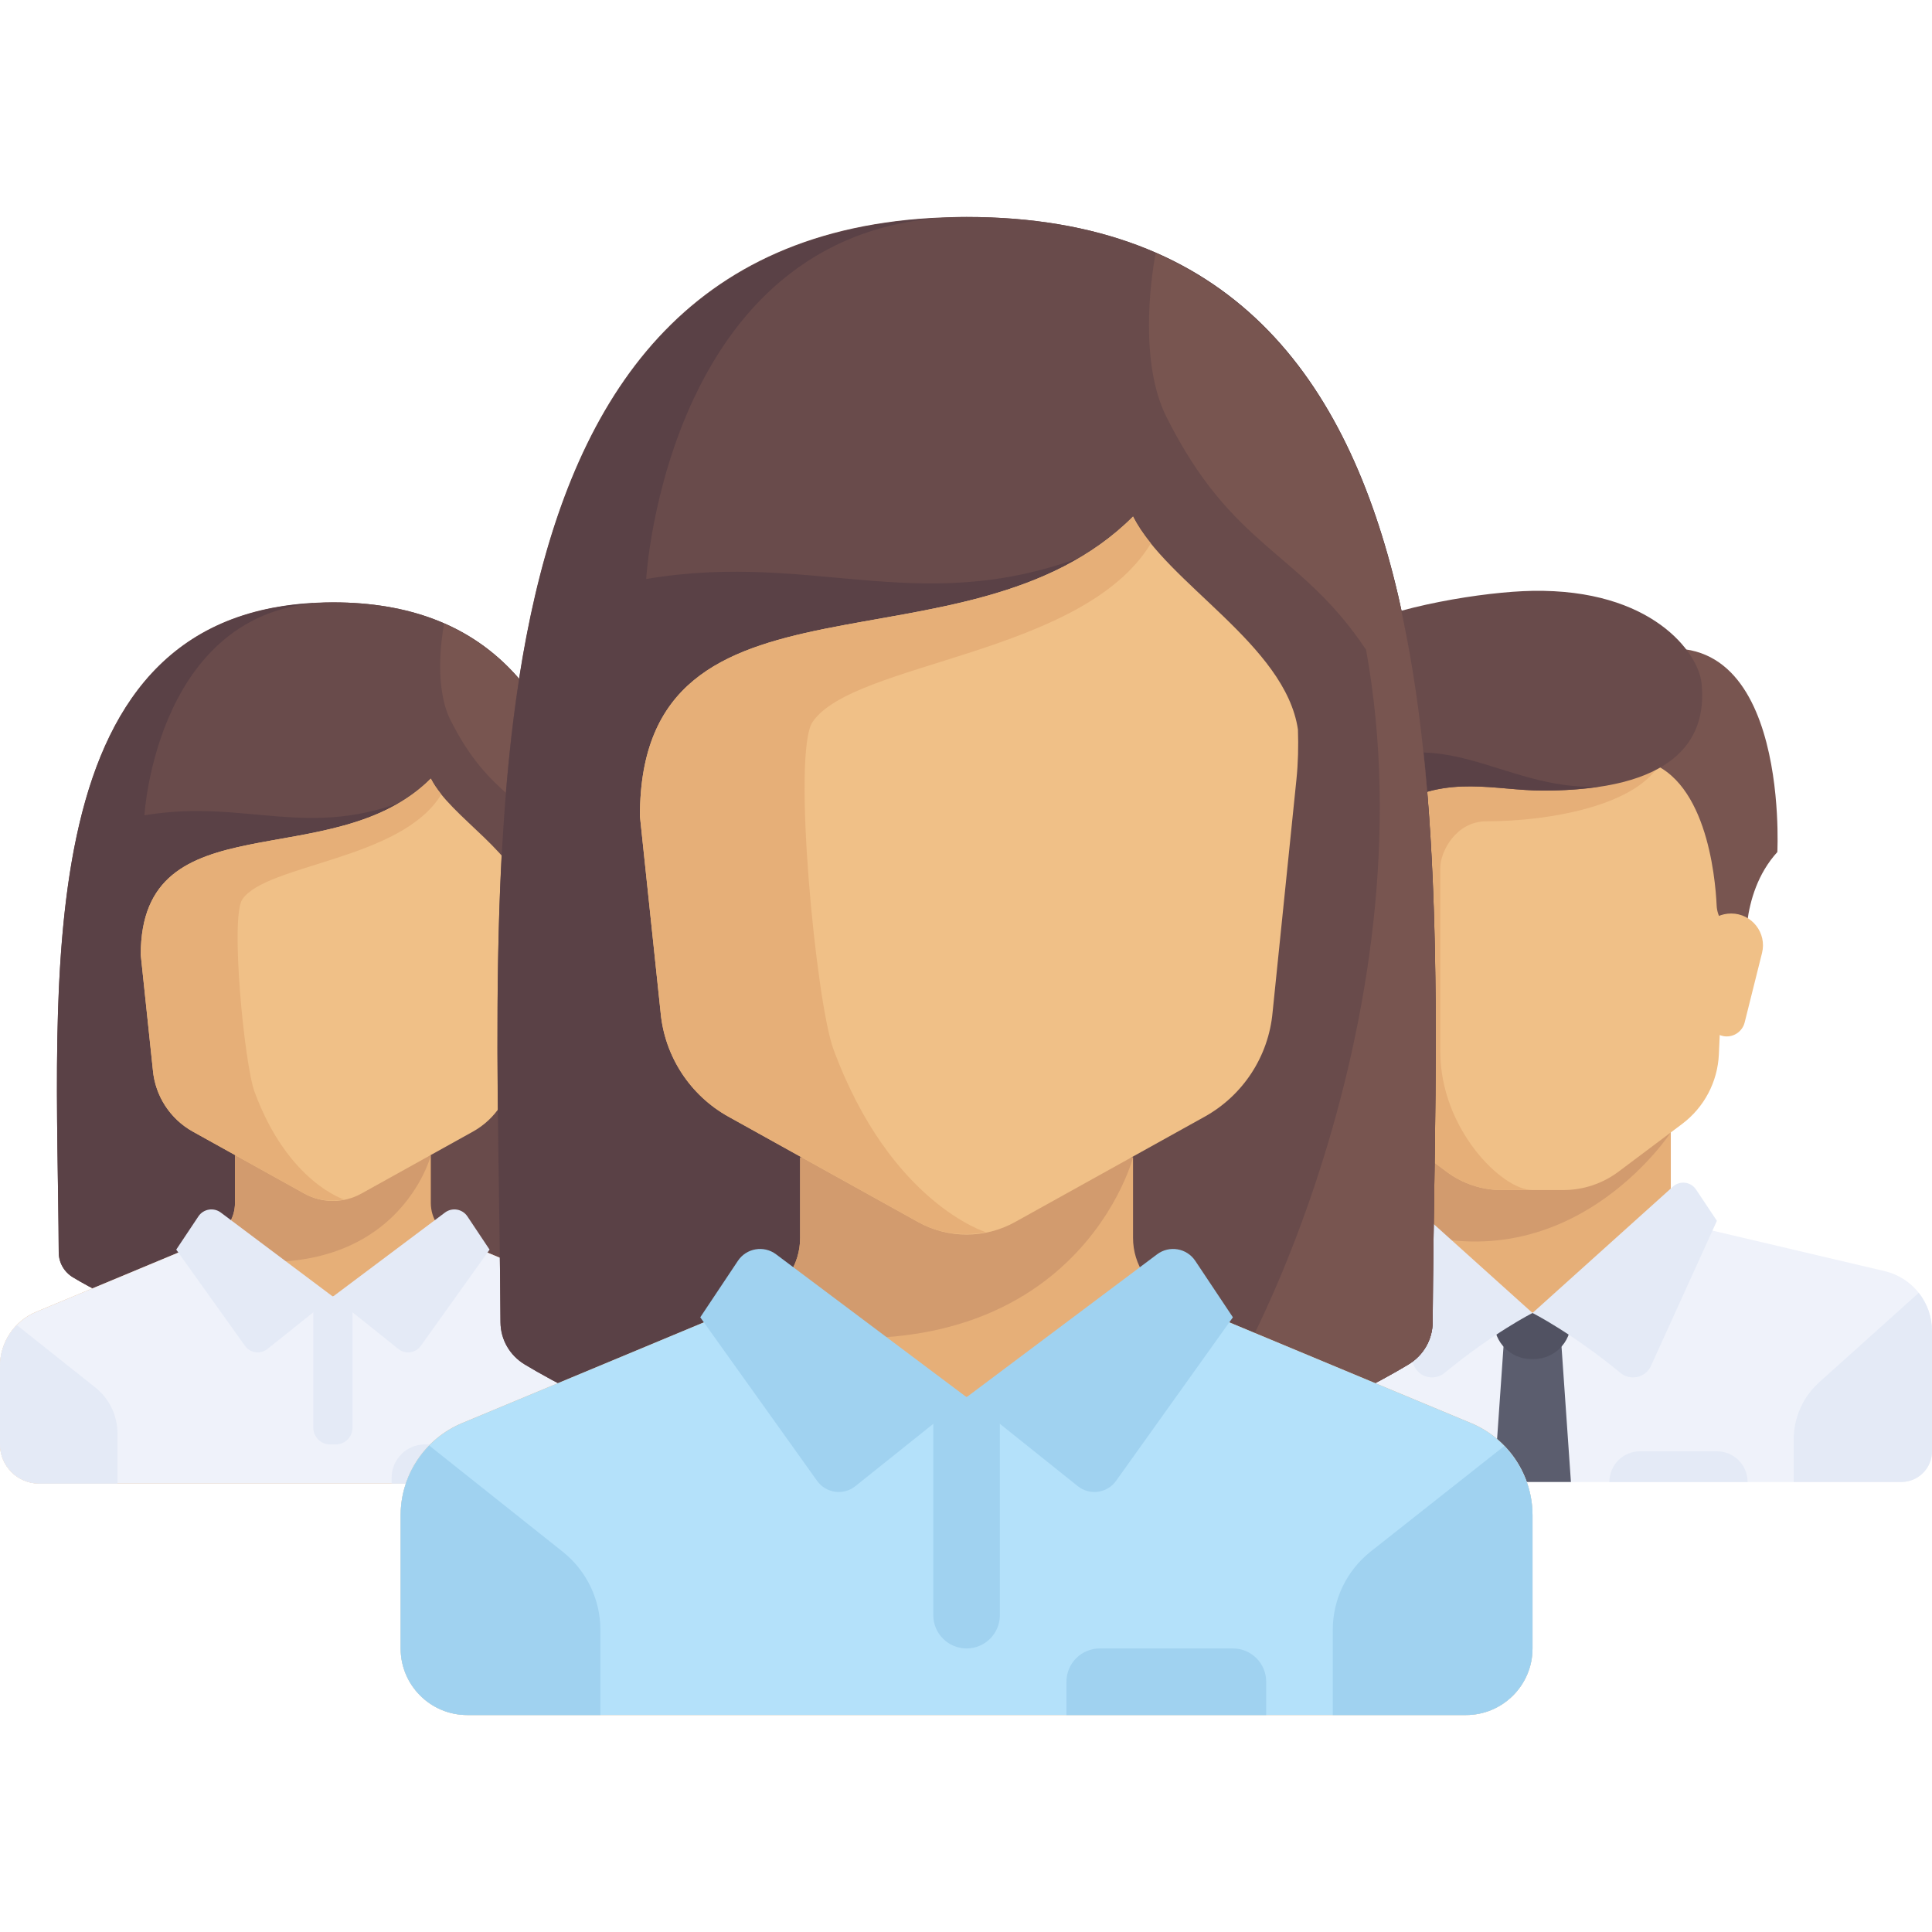
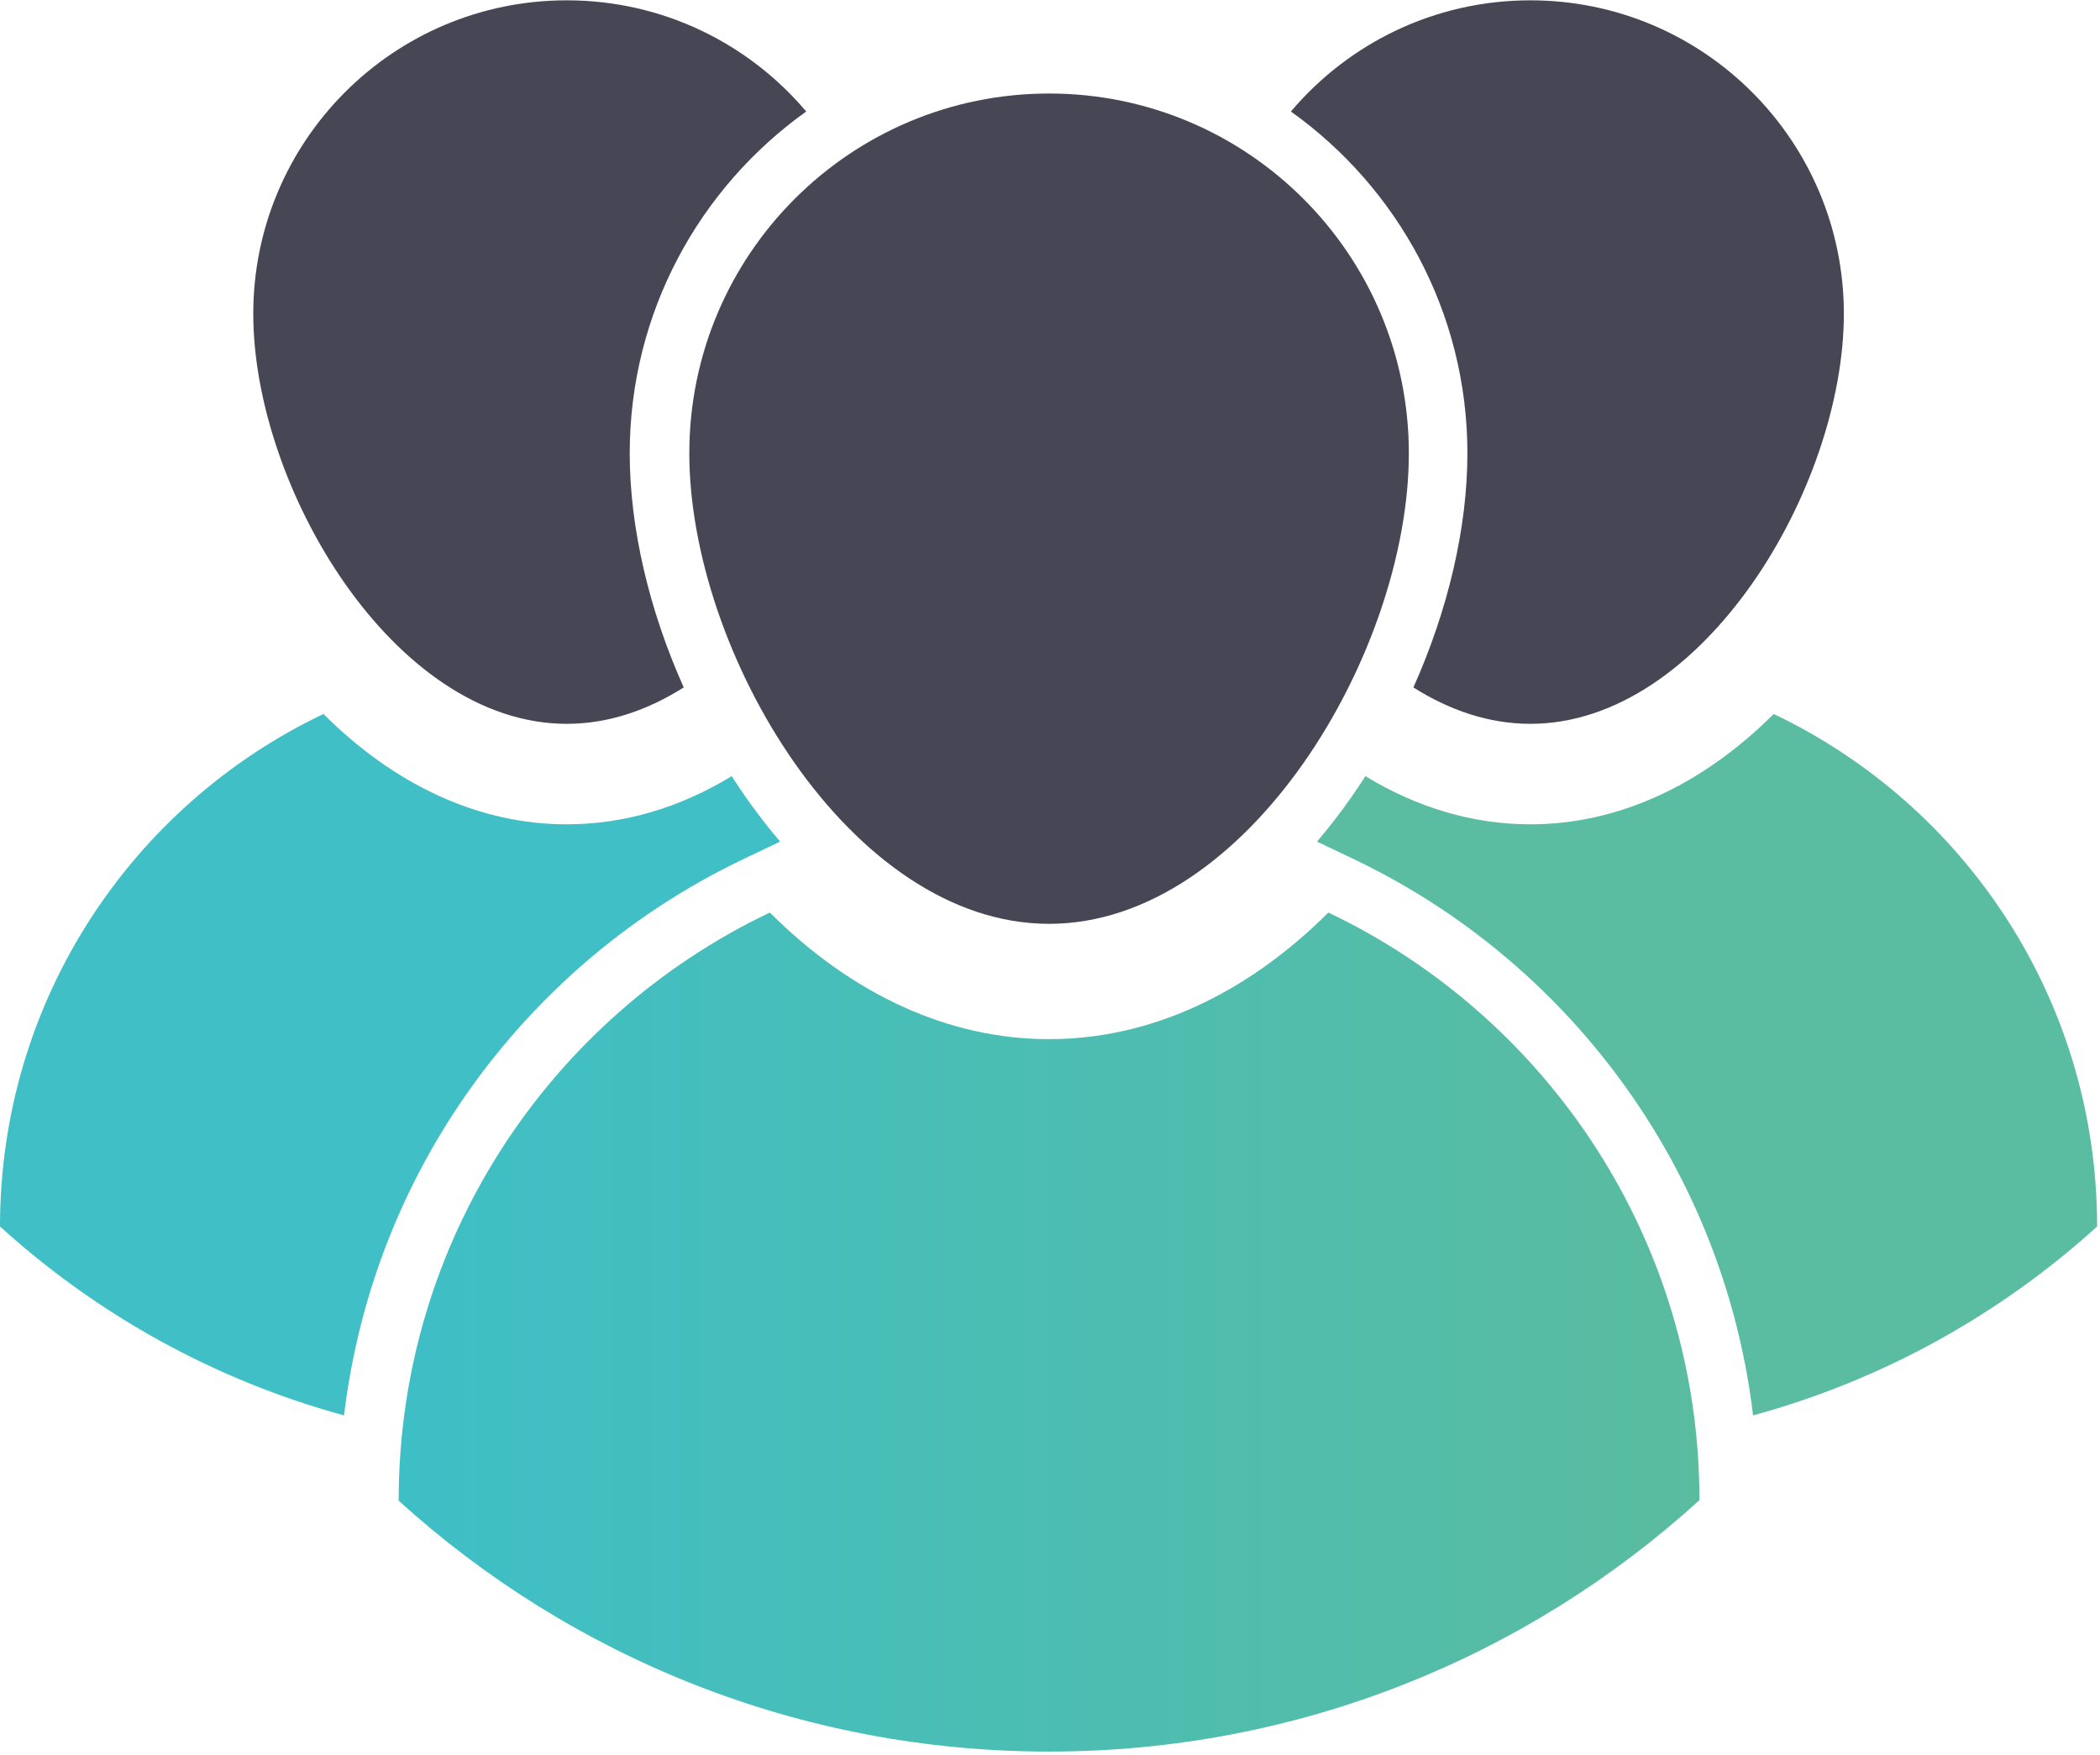
- <svg xmlns="http://www.w3.org/2000/svg" version="1.1" id="Layer_1" x="0px" y="0px" viewBox="0 0 512.001 512.001" style="enable-background:new 0 0 512.001 512.001;" xml:space="preserve">
-   <path style="fill:#694B4B;" d="M88.222,159.632c-82.142,0-73.034,99.89-72.659,172.277c0.014,2.734,1.446,5.198,3.788,6.61  c9.102,5.487,34.1,18.316,68.871,18.316s59.769-12.829,68.871-18.316c2.341-1.412,3.774-3.876,3.788-6.61  C161.256,259.522,170.364,159.632,88.222,159.632z" />
-   <path style="fill:#5A4146;" d="M82.93,159.838c-76.395,4.283-67.733,101.295-67.367,172.071c0.014,2.734,1.446,5.199,3.788,6.61  c9.102,5.487,34.1,18.316,68.871,18.316l20.759-145.308" />
-   <path style="fill:#694B4B;" d="M88.222,159.632c-46.706,0-49.949,56.436-49.949,56.436c26.921-4.541,43.463,6.811,70.708-4.541  L88.222,356.835c34.772,0,59.769-12.829,68.871-18.316c2.341-1.412,3.774-3.876,3.788-6.61  C161.256,259.522,170.364,159.632,88.222,159.632z" />
-   <path style="fill:#785550;" d="M160.881,331.909c0.322-62.201,7.037-144.651-43.183-166.639c-0.876,4.55-2.463,17.253,1.661,25.498  c10.379,20.759,20.759,20.759,31.137,36.327c10.379,57.085-19.831,117.674-29.865,125.923l0,0  c17.778-4.228,30.522-10.919,36.462-14.499C159.434,337.108,160.867,334.643,160.881,331.909z" />
-   <path style="fill:#E6AF78;" d="M166.864,347.653l-46.307-19.294c-3.867-1.611-6.387-5.39-6.387-9.581v-12.541H62.275v12.541  c0,4.191-2.52,7.97-6.387,9.581L9.581,347.653C3.779,350.071,0,355.74,0,362.025v20.759c0,5.732,4.647,10.379,10.379,10.379h155.686  c5.732,0,10.379-4.647,10.379-10.379v-20.759C176.445,355.74,172.666,350.071,166.864,347.653z" />
-   <path style="fill:#EFF2FA;" d="M166.864,347.653l-44.773-18.656l-33.869,14.618l-33.869-14.617L9.581,347.654  C3.779,350.071,0,355.74,0,362.025v20.759c0,5.732,4.647,10.379,10.379,10.379h155.686c5.732,0,10.379-4.647,10.379-10.379v-20.759  C176.445,355.74,172.666,350.071,166.864,347.653z" />
-   <path style="fill:#D29B6E;" d="M114.17,306.237H62.275v12.541c0,4.191-2.52,7.97-6.387,9.581l-7.232,3.014  C104.001,345.485,114.17,306.237,114.17,306.237z" />
-   <g>
-     <path style="fill:#E4EAF6;" d="M25.294,367.729L4.464,351.16C1.673,354.014,0,357.874,0,362.025v20.759   c0,5.732,4.647,10.379,10.379,10.379h20.759v-13.276C31.137,375.157,28.988,370.684,25.294,367.729z" />
-     <path style="fill:#E4EAF6;" d="M176.445,382.783v-20.759c0-4.119-1.645-7.952-4.397-10.8l-20.898,16.504   c-3.693,2.954-5.843,7.427-5.843,12.157v13.275h20.759C171.798,393.162,176.445,388.515,176.445,382.783z" />
-     <path style="fill:#E4EAF6;" d="M89.001,382.783h-1.557c-2.436,0-4.411-1.975-4.411-4.411v-34.745h10.379v34.744   C93.412,380.808,91.437,382.783,89.001,382.783z" />
-     <path style="fill:#E4EAF6;" d="M88.222,343.616L58.52,321.34c-1.907-1.43-4.623-0.965-5.945,1.018l-5.869,8.803l18.21,25.494   c1.384,1.938,4.112,2.317,5.972,0.829L88.222,343.616z" />
-     <path style="fill:#E4EAF6;" d="M88.222,343.616l29.702-22.276c1.907-1.43,4.623-0.965,5.945,1.018l5.869,8.803l-18.21,25.494   c-1.384,1.938-4.112,2.317-5.972,0.829L88.222,343.616z" />
+ <svg xmlns="http://www.w3.org/2000/svg" width="462px" height="386px" viewBox="0 0 462 386" version="1.1">
+   <defs>
+     <linearGradient x1="100%" y1="50%" x2="0%" y2="50%" id="linearGradient-1">
+       <stop stop-color="#5ABC9F" offset="0%" />
+       <stop stop-color="#3EBFC6" offset="100%" />
+     </linearGradient>
+   </defs>
+   <g id="Page-1" stroke="none" stroke-width="1" fill="none" fill-rule="evenodd">
+     <g id="group-(1)">
+       <g id="Group">
+         <g id="XMLID_29_" transform="translate(87, 20)">
+           <path d="M143.797,365.295 C88.724,365.295 38.522,344.405 0.705,310.11 C0.705,252.948 34.082,203.711 82.364,180.732 C100.509,198.83 121.755,208.582 143.798,208.582 C165.85,208.582 187.086,198.83 205.241,180.732 C253.521,203.711 286.88,252.947 286.88,309.988 C249.062,344.405 198.861,365.295 143.797,365.295 Z" id="Shape" fill="url(#linearGradient-1)" />
+           <path d="M143.797,0.571 C187.507,0.571 222.945,36 222.945,79.71 C222.945,123.429 187.507,183.214 143.797,183.214 C100.087,183.214 64.649,123.429 64.649,79.71 C64.649,36 100.087,0.571 143.797,0.571 L143.797,0.571 Z" id="Shape" fill="#464655" />
+         </g>
+         <g>
+           <g id="XMLID_27_">
+             <g id="Group">
+               <path d="M171.626,185.131 L163.729,188.887 C137.443,201.393 115.204,220.962 99.401,245.477 C86.548,265.421 78.492,287.904 75.691,311.342 C47.129,303.557 21.311,289.122 0,269.796 C0,219.988 29.087,177.084 71.157,157.055 C86.97,172.83 105.48,181.327 124.684,181.327 C137.265,181.327 149.555,177.683 160.975,170.732 C161.977,172.307 163.026,173.862 164.094,175.389 C166.52,178.846 169.031,182.087 171.626,185.131 Z" id="Shape" fill="#40C0C6" />
+               <path d="M138.539,99.707 C138.539,116.138 142.811,134.218 150.417,151.211 C142.464,156.251 133.78,159.22 124.684,159.22 C86.595,159.22 55.719,107.126 55.719,69.027 C55.719,30.938 86.595,0.071 124.684,0.071 C145.808,0.071 164.722,9.57 177.368,24.53 C153.883,41.28 138.539,68.737 138.539,99.707 L138.539,99.707 Z" id="Shape" fill="#464655" />
+             </g>
+           </g>
+           <g id="XMLID_22_" transform="translate(283, 0)">
+             <g id="Group">
+               <path d="M6.741,185.131 L14.638,188.887 C40.924,201.393 63.163,220.962 78.966,245.477 C91.819,265.421 99.875,287.904 102.676,311.342 C131.238,303.557 157.056,289.122 178.367,269.796 C178.367,219.988 149.28,177.084 107.21,157.055 C91.397,172.83 72.887,181.327 53.683,181.327 C41.102,181.327 28.812,177.683 17.392,170.732 C16.39,172.307 15.341,173.862 14.273,175.389 C11.847,178.846 9.336,182.087 6.741,185.131 Z" id="Shape" fill="#5ABCA0" />
+               <path d="M27.95,151.211 C35.903,156.251 44.587,159.22 53.683,159.22 C91.772,159.22 122.648,107.126 122.648,69.027 C122.648,30.938 91.772,0.071 53.683,0.071 C32.559,0.071 13.645,9.57 0.999,24.53 C24.484,41.28 39.828,68.737 39.828,99.707 C39.828,116.138 35.556,134.218 27.95,151.211 Z" id="Shape" fill="#464655" />
+             </g>
+           </g>
+         </g>
+       </g>
+     </g>
  </g>
-   <path style="fill:#F0C087;" d="M114.17,206.339C88.222,232.286,37.3,211.527,37.3,253.043l3.222,30.581  c0.622,6.841,4.588,12.931,10.591,16.267l29.548,16.415c4.702,2.612,10.419,2.612,15.121,0l29.548-16.415  c6.005-3.336,9.97-9.427,10.591-16.267l3.72-36.32c0.265-2.582,0.321-5.179,0.234-7.769  C137.935,226.325,119.359,216.717,114.17,206.339z" />
-   <path style="fill:#E6AF78;" d="M37.3,253.043l3.222,30.581c0.622,6.841,4.588,12.931,10.591,16.267l29.548,16.415  c3.263,1.813,7.005,2.282,10.567,1.579l0,0c0,0-14.897-4.515-23.764-28.516c-2.716-7.352-6.487-46.274-3.243-51.031  c6.412-9.402,42.165-10.379,52.729-27.822c-0.522-0.647-1.004-1.296-1.444-1.945c-0.035-0.052-0.078-0.105-0.114-0.158  c-0.459-0.69-0.875-1.382-1.223-2.077C88.222,232.286,37.3,211.527,37.3,253.043z" />
-   <path style="fill:#E4EAF6;" d="M126.106,382.783h-13.493c-4.872,0-8.822,3.95-8.822,8.822v1.557h31.137v-1.557  C134.928,386.732,130.978,382.783,126.106,382.783z" />
-   <polygon style="fill:#E6AF78;" points="442.78,323.524 442.78,295.022 369.487,295.022 369.487,323.524 406.133,356.099 " />
-   <path style="fill:#EFF2FA;" d="M499.443,336.857l-50.385-11.855c-0.761-0.179-1.461-0.483-2.115-0.851l-40.81,23.806l-39.218-24.957  c-1.016,0.956-2.275,1.666-3.706,2.003l-50.385,11.855c-7.358,1.731-12.557,8.296-12.557,15.855v31.89  c0,4.497,3.646,8.144,8.144,8.144h195.447c4.497,0,8.144-3.646,8.144-8.144v-31.89C512,345.153,506.8,338.588,499.443,336.857z" />
-   <path style="fill:#D29B6E;" d="M369.487,295.022v30.073c46.165,16.632,73.293-24.995,73.293-24.995v-5.078L369.487,295.022  L369.487,295.022z" />
-   <path style="fill:#F0C087;" d="M353.2,201.37l3.549,78.063c0.332,7.293,3.907,14.055,9.747,18.435l16.836,12.627  c4.229,3.172,9.373,4.886,14.658,4.886h16.287c5.286,0,10.43-1.715,14.658-4.886l16.836-12.627c5.84-4.38,9.416-11.143,9.747-18.435  l3.549-78.063L353.2,201.37L353.2,201.37z" />
-   <path style="fill:#E6AF78;" d="M393.918,217.657c16.287,0,40.718-4.071,46.513-16.287H353.2l3.548,78.063  c0.332,7.293,3.907,14.055,9.747,18.435l16.836,12.627c4.229,3.172,9.373,4.886,14.658,4.886h8.144  c-8.144,0-24.431-16.287-24.431-36.647c0-9.957,0-36.646,0-48.862C381.702,225.801,385.774,217.657,393.918,217.657z" />
-   <path style="fill:#E4EAF6;" d="M482.107,366.319l26.385-23.702c2.211,2.8,3.508,6.322,3.508,10.094v31.89  c0,4.497-3.646,8.144-8.144,8.144h-28.502v-11.28C475.354,375.687,477.808,370.181,482.107,366.319z" />
-   <polygon style="fill:#5B5D6E;" points="416.313,392.745 395.953,392.745 398.499,356.099 413.768,356.099 " />
-   <path style="fill:#515262;" d="M416.313,347.955h-20.36v2.352c0,5.448,4.416,9.863,9.863,9.863h0.632  c5.448,0,9.863-4.416,9.863-9.863v-2.352H416.313z" />
-   <g>
-     <path style="fill:#E4EAF6;" d="M368.914,314.46l37.218,33.496c0,0-10.423,5.261-23.286,15.867c-2.653,2.188-6.667,1.301-8.09-1.829   l-17.486-38.468l5.532-8.297C364.18,313.162,367.069,312.799,368.914,314.46z" />
-     <path style="fill:#E4EAF6;" d="M443.351,314.46l-37.218,33.496c0,0,10.423,5.261,23.286,15.867c2.653,2.188,6.667,1.301,8.09-1.829   l17.486-38.468l-5.532-8.297C448.086,313.162,445.197,312.799,443.351,314.46z" />
-   </g>
-   <path style="fill:#785550;" d="M430.818,174.394l3.818,26.976c17.425,3.485,19.936,30.83,20.298,38.641  c0.066,1.417,0.518,2.787,1.287,3.979l6.649,10.313c0,0-2.276-17.051,8.144-28.502C471.013,225.801,474.59,158.107,430.818,174.394z  " />
-   <path style="fill:#F0C087;" d="M466.954,252.562l-4.599,18.393c-0.545,2.179-2.503,3.708-4.749,3.708l0,0  c-2.469,0-4.551-1.838-4.858-4.288l-2.351-18.812c-0.629-5.031,3.294-9.474,8.363-9.474h0.017  C464.261,242.088,468.284,247.242,466.954,252.562z" />
-   <path style="fill:#694B4B;" d="M357.101,167.099l6.023,4.114c-27.23,20.105-22.141,54.588-22.141,54.588  c8.144,8.144,8.144,28.502,8.144,28.502l8.144-8.144c0,0-3.143-23.525,12.216-32.574c14.251-8.398,26.721-4.071,39.445-4.071  c34.101,0,43.645-12.852,41.991-28.502c-0.856-8.099-13.238-24.967-44.789-24.431C393.399,156.797,369.487,160.653,357.101,167.099z  " />
-   <path style="fill:#5A4146;" d="M354.726,205.951c0,0-4.326-17.051,8.398-34.738c-27.23,20.105-22.141,54.588-22.141,54.588  c8.144,8.144,8.144,28.502,8.144,28.502l8.144-8.144c0,0-3.143-23.525,12.215-32.574c14.251-8.398,26.721-4.071,39.445-4.071  c5.546,0,10.379-0.372,14.684-1.008C397.353,209.387,381.872,189.495,354.726,205.951z" />
-   <path style="fill:#E6AF78;" d="M345.311,252.562l4.599,18.393c0.545,2.179,2.503,3.708,4.75,3.708l0,0  c2.469,0,4.551-1.838,4.858-4.288l2.351-18.812c0.629-5.031-3.294-9.474-8.364-9.474h-0.017  C348.006,242.088,343.981,247.242,345.311,252.562z" />
-   <path style="fill:#E4EAF6;" d="M454.995,384.602h-20.36c-4.497,0-8.144,3.646-8.144,8.144l0,0h36.646l0,0  C463.138,388.248,459.492,384.602,454.995,384.602z" />
-   <path style="fill:#694B4B;" d="M256.155,57.5c-139.642,0-124.158,169.814-123.52,292.871c0.024,4.647,2.458,8.838,6.439,11.237  c15.474,9.328,57.97,31.137,117.081,31.137s101.607-21.809,117.081-31.137c3.98-2.4,6.415-6.59,6.439-11.237  C380.313,227.313,395.797,57.5,256.155,57.5z" />
-   <path style="fill:#5A4146;" d="M247.157,57.849C117.286,65.13,132.011,230.051,132.635,350.37c0.024,4.647,2.458,8.838,6.439,11.237  c15.474,9.328,57.97,31.137,117.081,31.137l35.289-247.023" />
-   <path style="fill:#694B4B;" d="M256.155,57.5c-79.4,0-84.914,95.942-84.914,95.942c45.765-7.719,73.886,11.579,120.203-7.719  l-35.289,247.023c59.111,0,101.607-21.809,117.081-31.137c3.98-2.4,6.415-6.59,6.439-11.237  C380.313,227.313,395.797,57.5,256.155,57.5z" />
-   <path style="fill:#785550;" d="M379.675,350.372c0.548-105.742,11.962-245.906-73.41-283.286  c-1.489,7.736-4.185,29.331,2.823,43.348c17.645,35.289,35.289,35.289,52.933,61.756c17.644,97.045-33.714,200.047-50.771,214.068  l0,0c30.222-7.188,51.887-18.562,61.985-24.649C377.216,359.209,379.651,355.019,379.675,350.372z" />
-   <path style="fill:#E6AF78;" d="M389.846,377.137l-78.722-32.801c-6.575-2.739-10.858-9.164-10.858-16.288v-21.32h-88.222v21.32  c0,7.123-4.283,13.548-10.858,16.288l-78.722,32.801c-9.862,4.109-16.287,13.746-16.287,24.431v35.289  c0,9.744,7.9,17.645,17.644,17.645h264.667c9.744,0,17.644-7.9,17.644-17.645v-35.289  C406.133,390.882,399.708,381.246,389.846,377.137z" />
-   <path style="fill:#B4E1FA;" d="M389.846,377.137l-76.114-31.714l-57.577,24.849l-57.577-24.849l-76.114,31.714  c-9.862,4.109-16.287,13.746-16.287,24.431v35.289c0,9.744,7.9,17.645,17.644,17.645h264.667c9.744,0,17.644-7.9,17.644-17.645  v-35.289C406.133,390.882,399.708,381.246,389.846,377.137z" />
-   <path style="fill:#D29B6E;" d="M300.266,306.728h-88.222v21.32c0,7.123-4.283,13.548-10.858,16.288l-12.295,5.124  C282.978,373.449,300.266,306.728,300.266,306.728z" />
-   <g>
-     <path style="fill:#A0D2F0;" d="M149.178,411.265l-35.411-28.167c-4.744,4.852-7.588,11.413-7.588,18.469v35.289   c0,9.744,7.9,17.644,17.644,17.644h35.289v-22.568C159.11,423.892,155.456,416.288,149.178,411.265z" />
-     <path style="fill:#A0D2F0;" d="M406.133,436.856v-35.289c0-7.002-2.797-13.518-7.475-18.359l-35.526,28.057   c-6.278,5.023-9.933,12.627-9.933,20.667V454.5h35.289C398.233,454.501,406.133,446.601,406.133,436.856z" />
-     <path style="fill:#A0D2F0;" d="M256.155,436.856L256.155,436.856c-4.872,0-8.822-3.95-8.822-8.822v-57.742h17.644v57.743   C264.977,432.907,261.027,436.856,256.155,436.856z" />
-     <path style="fill:#A0D2F0;" d="M256.155,370.272l-50.494-37.871c-3.241-2.431-7.86-1.64-10.107,1.731l-9.977,14.966l30.957,43.339   c2.353,3.295,6.991,3.938,10.152,1.409L256.155,370.272z" />
-     <path style="fill:#A0D2F0;" d="M256.155,370.272l50.494-37.871c3.241-2.431,7.86-1.64,10.107,1.731l9.977,14.966l-30.957,43.339   c-2.353,3.295-6.991,3.938-10.152,1.409L256.155,370.272z" />
-   </g>
-   <path style="fill:#F0C087;" d="M300.266,136.9c-44.111,44.111-130.679,8.822-130.679,79.4l5.479,51.989  c1.056,11.629,7.799,21.983,18.006,27.653l50.231,27.906c7.994,4.441,17.713,4.441,25.707,0l50.231-27.906  c10.207-5.672,16.949-16.025,18.006-27.653l6.324-61.745c0.45-4.388,0.546-8.803,0.397-13.208  C340.665,170.879,309.088,154.544,300.266,136.9z" />
-   <path style="fill:#E6AF78;" d="M169.587,216.3l5.479,51.989c1.056,11.629,7.799,21.983,18.006,27.653l50.231,27.906  c5.547,3.081,11.908,3.88,17.963,2.685l0,0c0,0-25.326-7.674-40.398-48.477c-4.617-12.5-11.028-78.665-5.514-86.752  c10.899-15.985,71.681-17.645,89.641-47.298c-0.888-1.101-1.707-2.203-2.455-3.308c-0.061-0.089-0.133-0.179-0.193-0.268  c-0.78-1.172-1.488-2.348-2.079-3.53C256.155,181.011,169.587,145.722,169.587,216.3z" />
-   <path style="fill:#A0D2F0;" d="M326.733,436.856h-35.289c-4.872,0-8.822,3.95-8.822,8.822v8.822h52.933v-8.822  C335.555,440.806,331.605,436.856,326.733,436.856z" />
-   <g>
- </g>
-   <g>
- </g>
-   <g>
- </g>
-   <g>
- </g>
-   <g>
- </g>
-   <g>
- </g>
-   <g>
- </g>
-   <g>
- </g>
-   <g>
- </g>
-   <g>
- </g>
-   <g>
- </g>
-   <g>
- </g>
-   <g>
- </g>
-   <g>
- </g>
-   <g>
- </g>
</svg>
